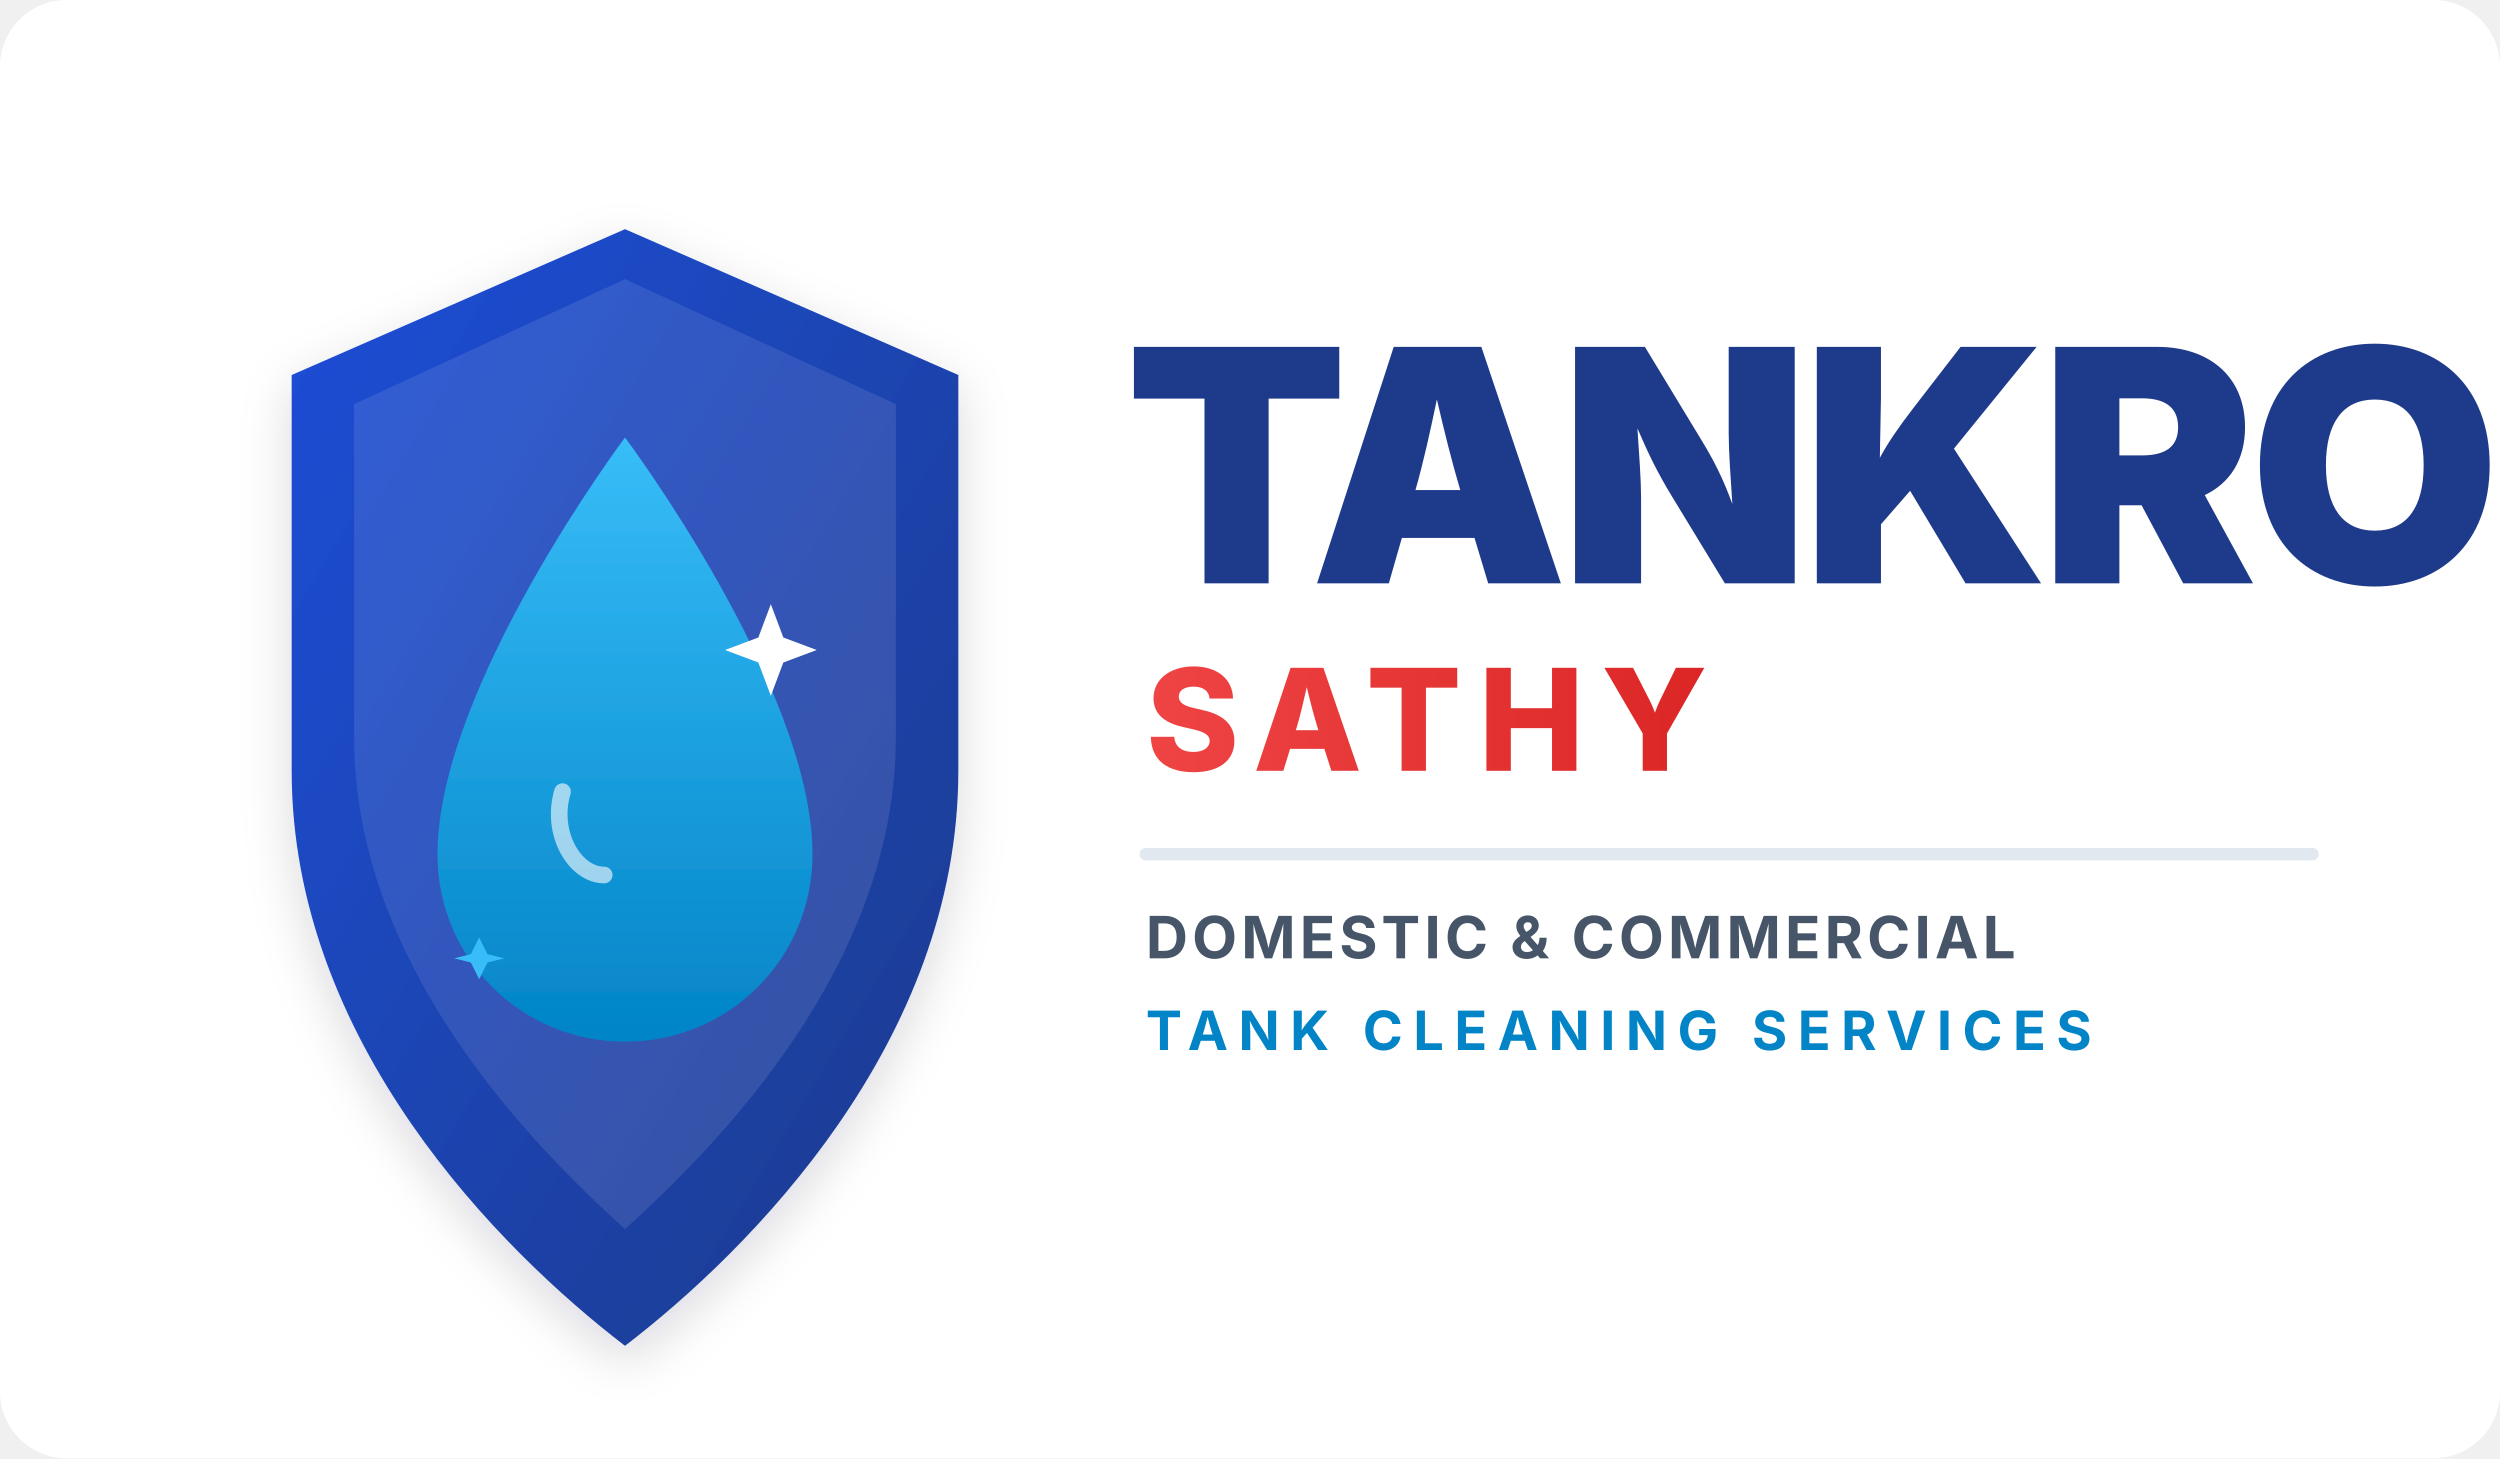
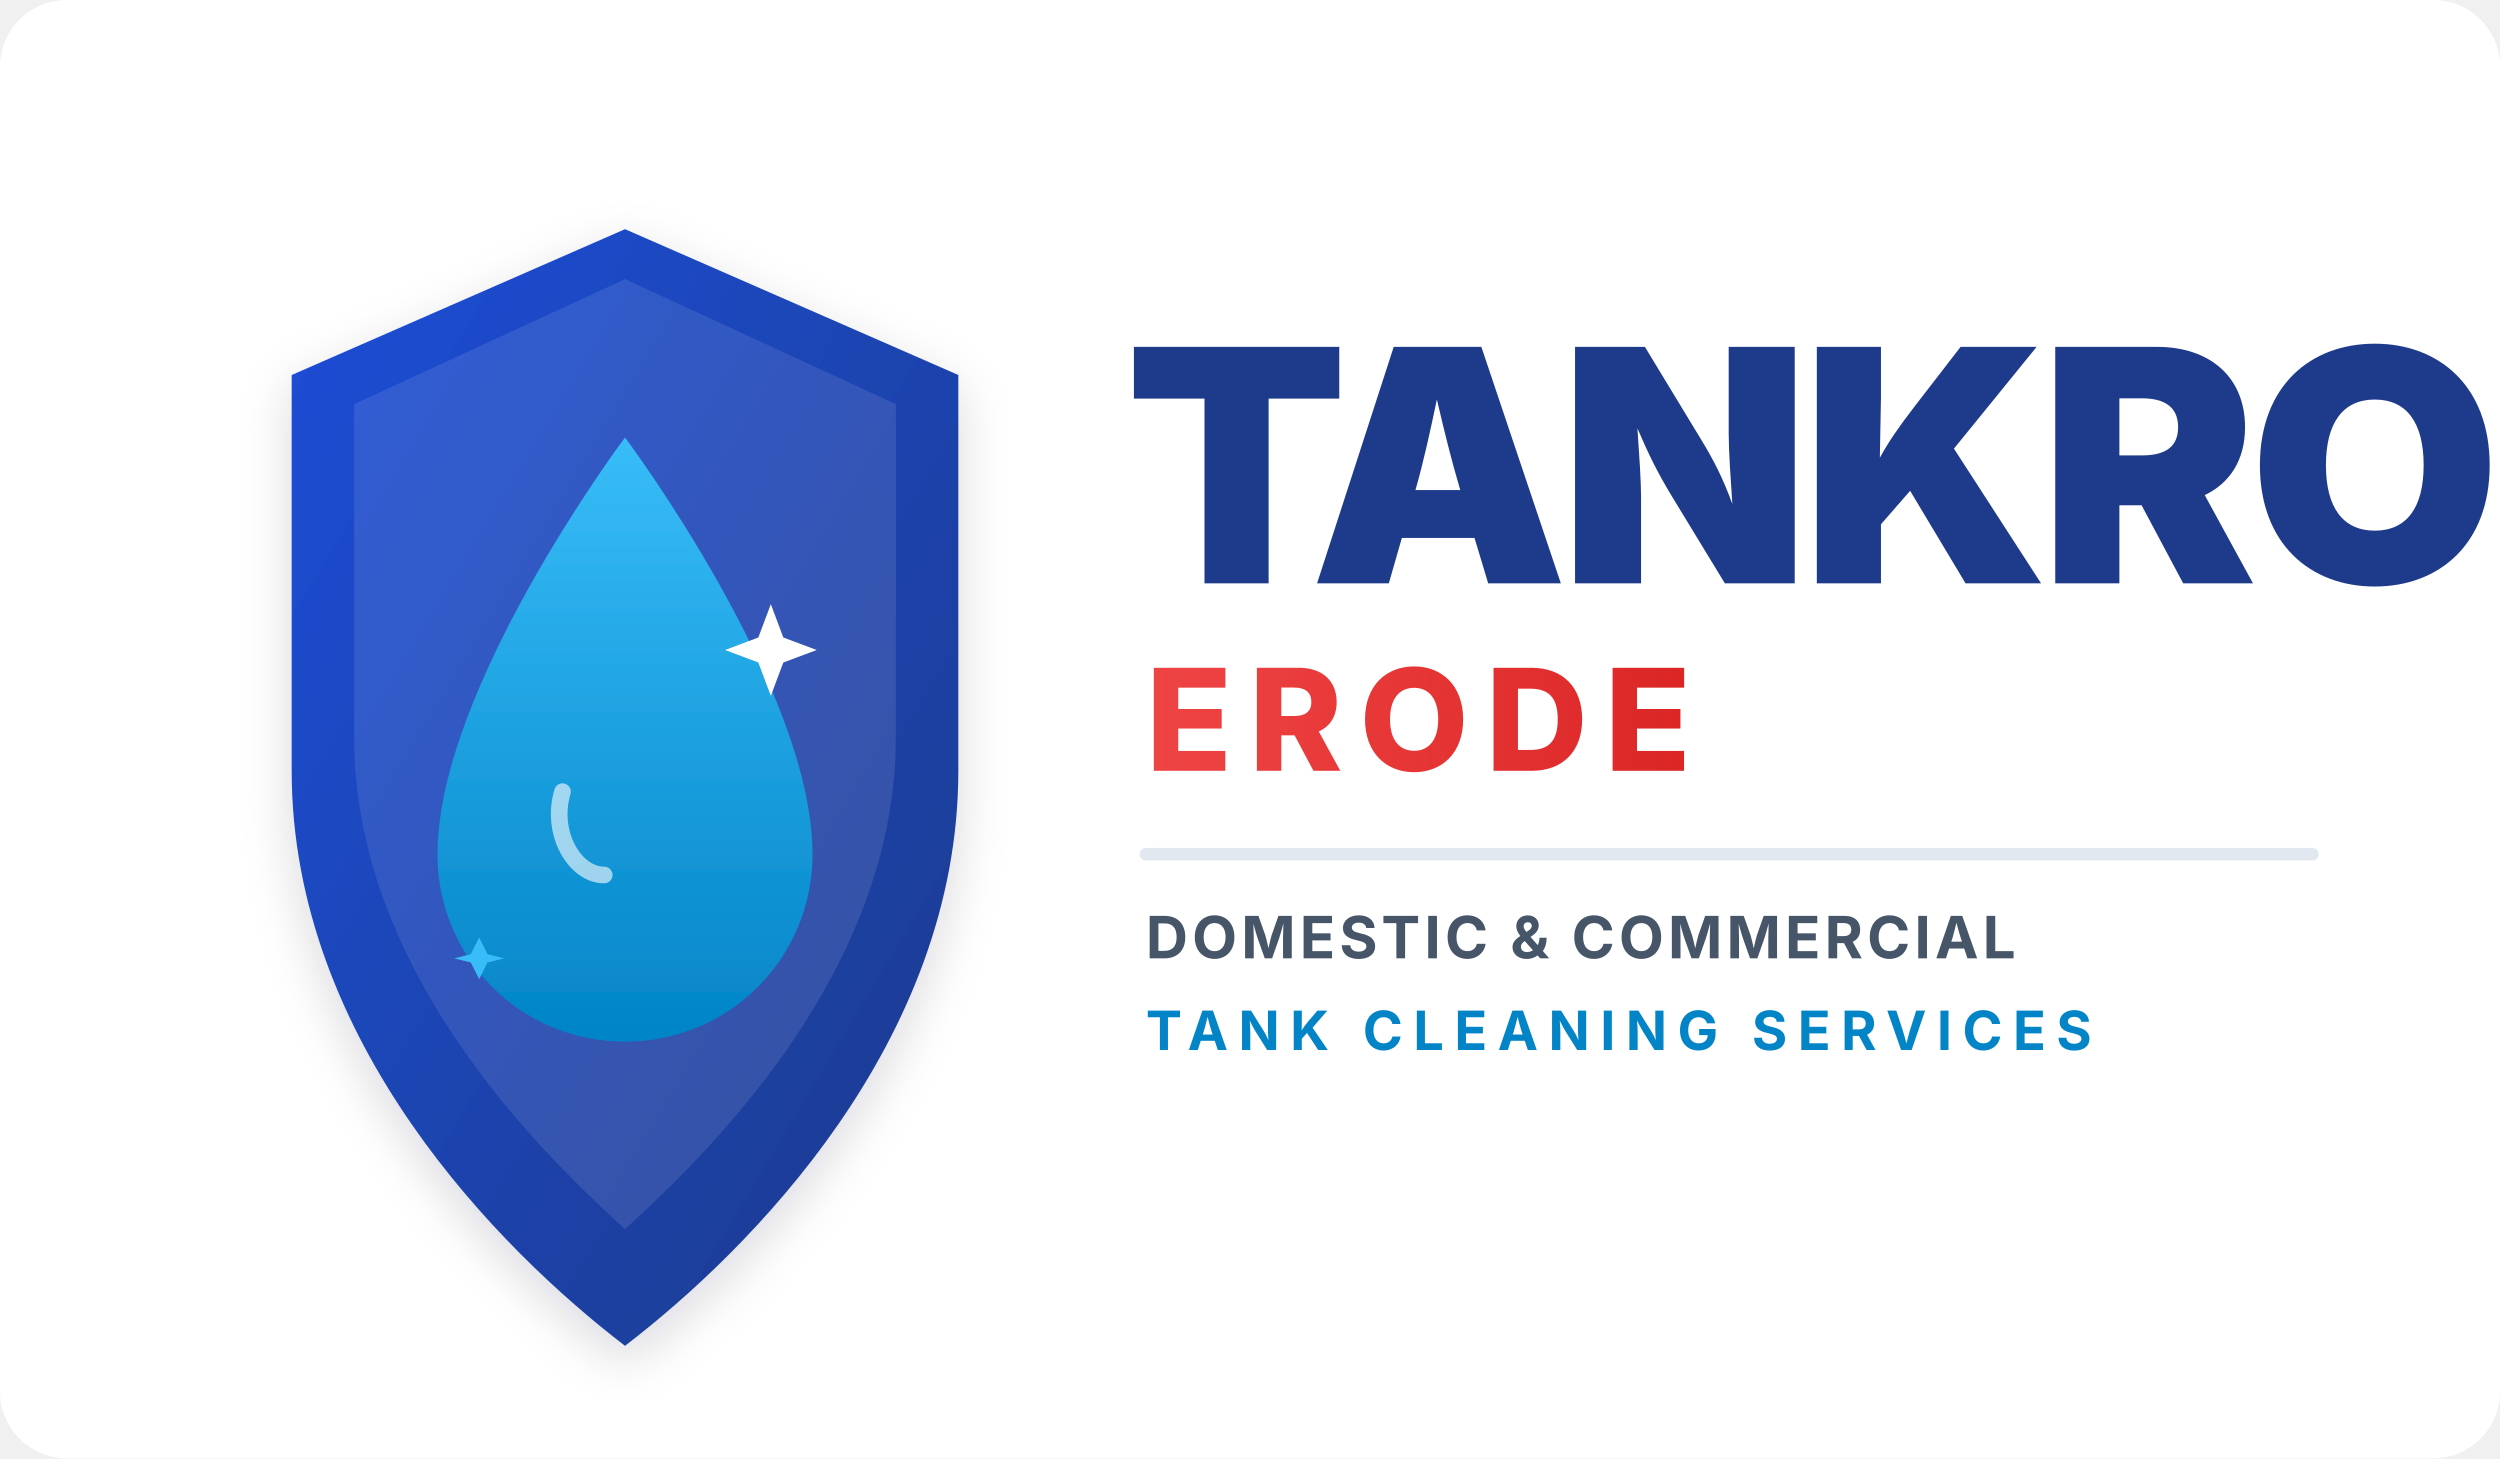
<svg xmlns="http://www.w3.org/2000/svg" viewBox="0 0 600 350" width="100%" height="100%">
  <defs>
    <linearGradient id="shieldGrad" x1="0%" y1="0%" x2="100%" y2="100%">
      <stop offset="0%" stop-color="#1d4ed8" />
      <stop offset="100%" stop-color="#1e3a8a" />
    </linearGradient>
    <linearGradient id="dropGrad" x1="0%" y1="0%" x2="0%" y2="100%">
      <stop offset="0%" stop-color="#38bdf8" />
      <stop offset="100%" stop-color="#0284c7" />
    </linearGradient>
    <linearGradient id="accentGrad" x1="0%" y1="0%" x2="100%" y2="0%">
      <stop offset="0%" stop-color="#ef4444" />
      <stop offset="100%" stop-color="#dc2626" />
    </linearGradient>
    <filter id="dropShadow" x="-10%" y="-10%" width="120%" height="120%">
      <feDropShadow dx="0" dy="4" stdDeviation="6" flood-color="#0f172a" flood-opacity="0.15" />
    </filter>
  </defs>
  <rect width="100%" height="100%" fill="#ffffff" rx="16" />
  <g transform="translate(10, 0)">
    <g transform="translate(40, 35)" filter="url(#dropShadow)">
      <path d="M100 20 L180 55 V150 C180 215 130 265 100 288 C70 265 20 215 20 150 V55 Z" fill="url(#shieldGrad)" />
      <path d="M100 32 L165 62 V142 C165 197 122 240 100 260 C78 240 35 197 35 142 V62 Z" fill="#ffffff" opacity="0.1" />
      <path d="M100 70 C100 70 145 130 145 170 C145 195 125 215 100 215 C75 215 55 195 55 170 C55 130 100 70 100 70 Z" fill="url(#dropGrad)" />
      <path d="M85 155 C82 165 88 175 95 175" fill="none" stroke="#ffffff" stroke-width="4" stroke-linecap="round" opacity="0.6" />
      <path d="M135 110 L138 118 L146 121 L138 124 L135 132 L132 124 L124 121 L132 118 Z" fill="#ffffff" />
      <path d="M65 190 L67 194 L71 195 L67 196 L65 200 L63 196 L59 195 L63 194 Z" fill="#38bdf8" />
    </g>
    <g transform="translate(260, 140)">
      <text x="0" y="0" font-family="'Inter', 'Segoe UI', sans-serif" font-weight="900" font-size="78" fill="#1e3a8a" letter-spacing="-2">TANKRO</text>
-       <text x="5" y="45" font-family="'Inter', 'Segoe UI', sans-serif" font-weight="800" font-size="34" fill="url(#accentGrad)" letter-spacing="4">SATHY</text>
+       <text x="5" y="45" font-family="'Inter', 'Segoe UI', sans-serif" font-weight="800" font-size="34" fill="url(#accentGrad)" letter-spacing="4">ERODE</text>
      <line x1="5" y1="65" x2="285" y2="65" stroke="#e2e8f0" stroke-width="3" stroke-linecap="round" />
      <text x="5" y="90" font-family="'Inter', 'Segoe UI', sans-serif" font-weight="700" font-size="14" fill="#475569" letter-spacing="1">DOMESTIC &amp; COMMERCIAL</text>
      <text x="5" y="112" font-family="'Inter', 'Segoe UI', sans-serif" font-weight="700" font-size="13" fill="#0284c7" letter-spacing="2.5">TANK CLEANING SERVICES</text>
    </g>
  </g>
</svg>
